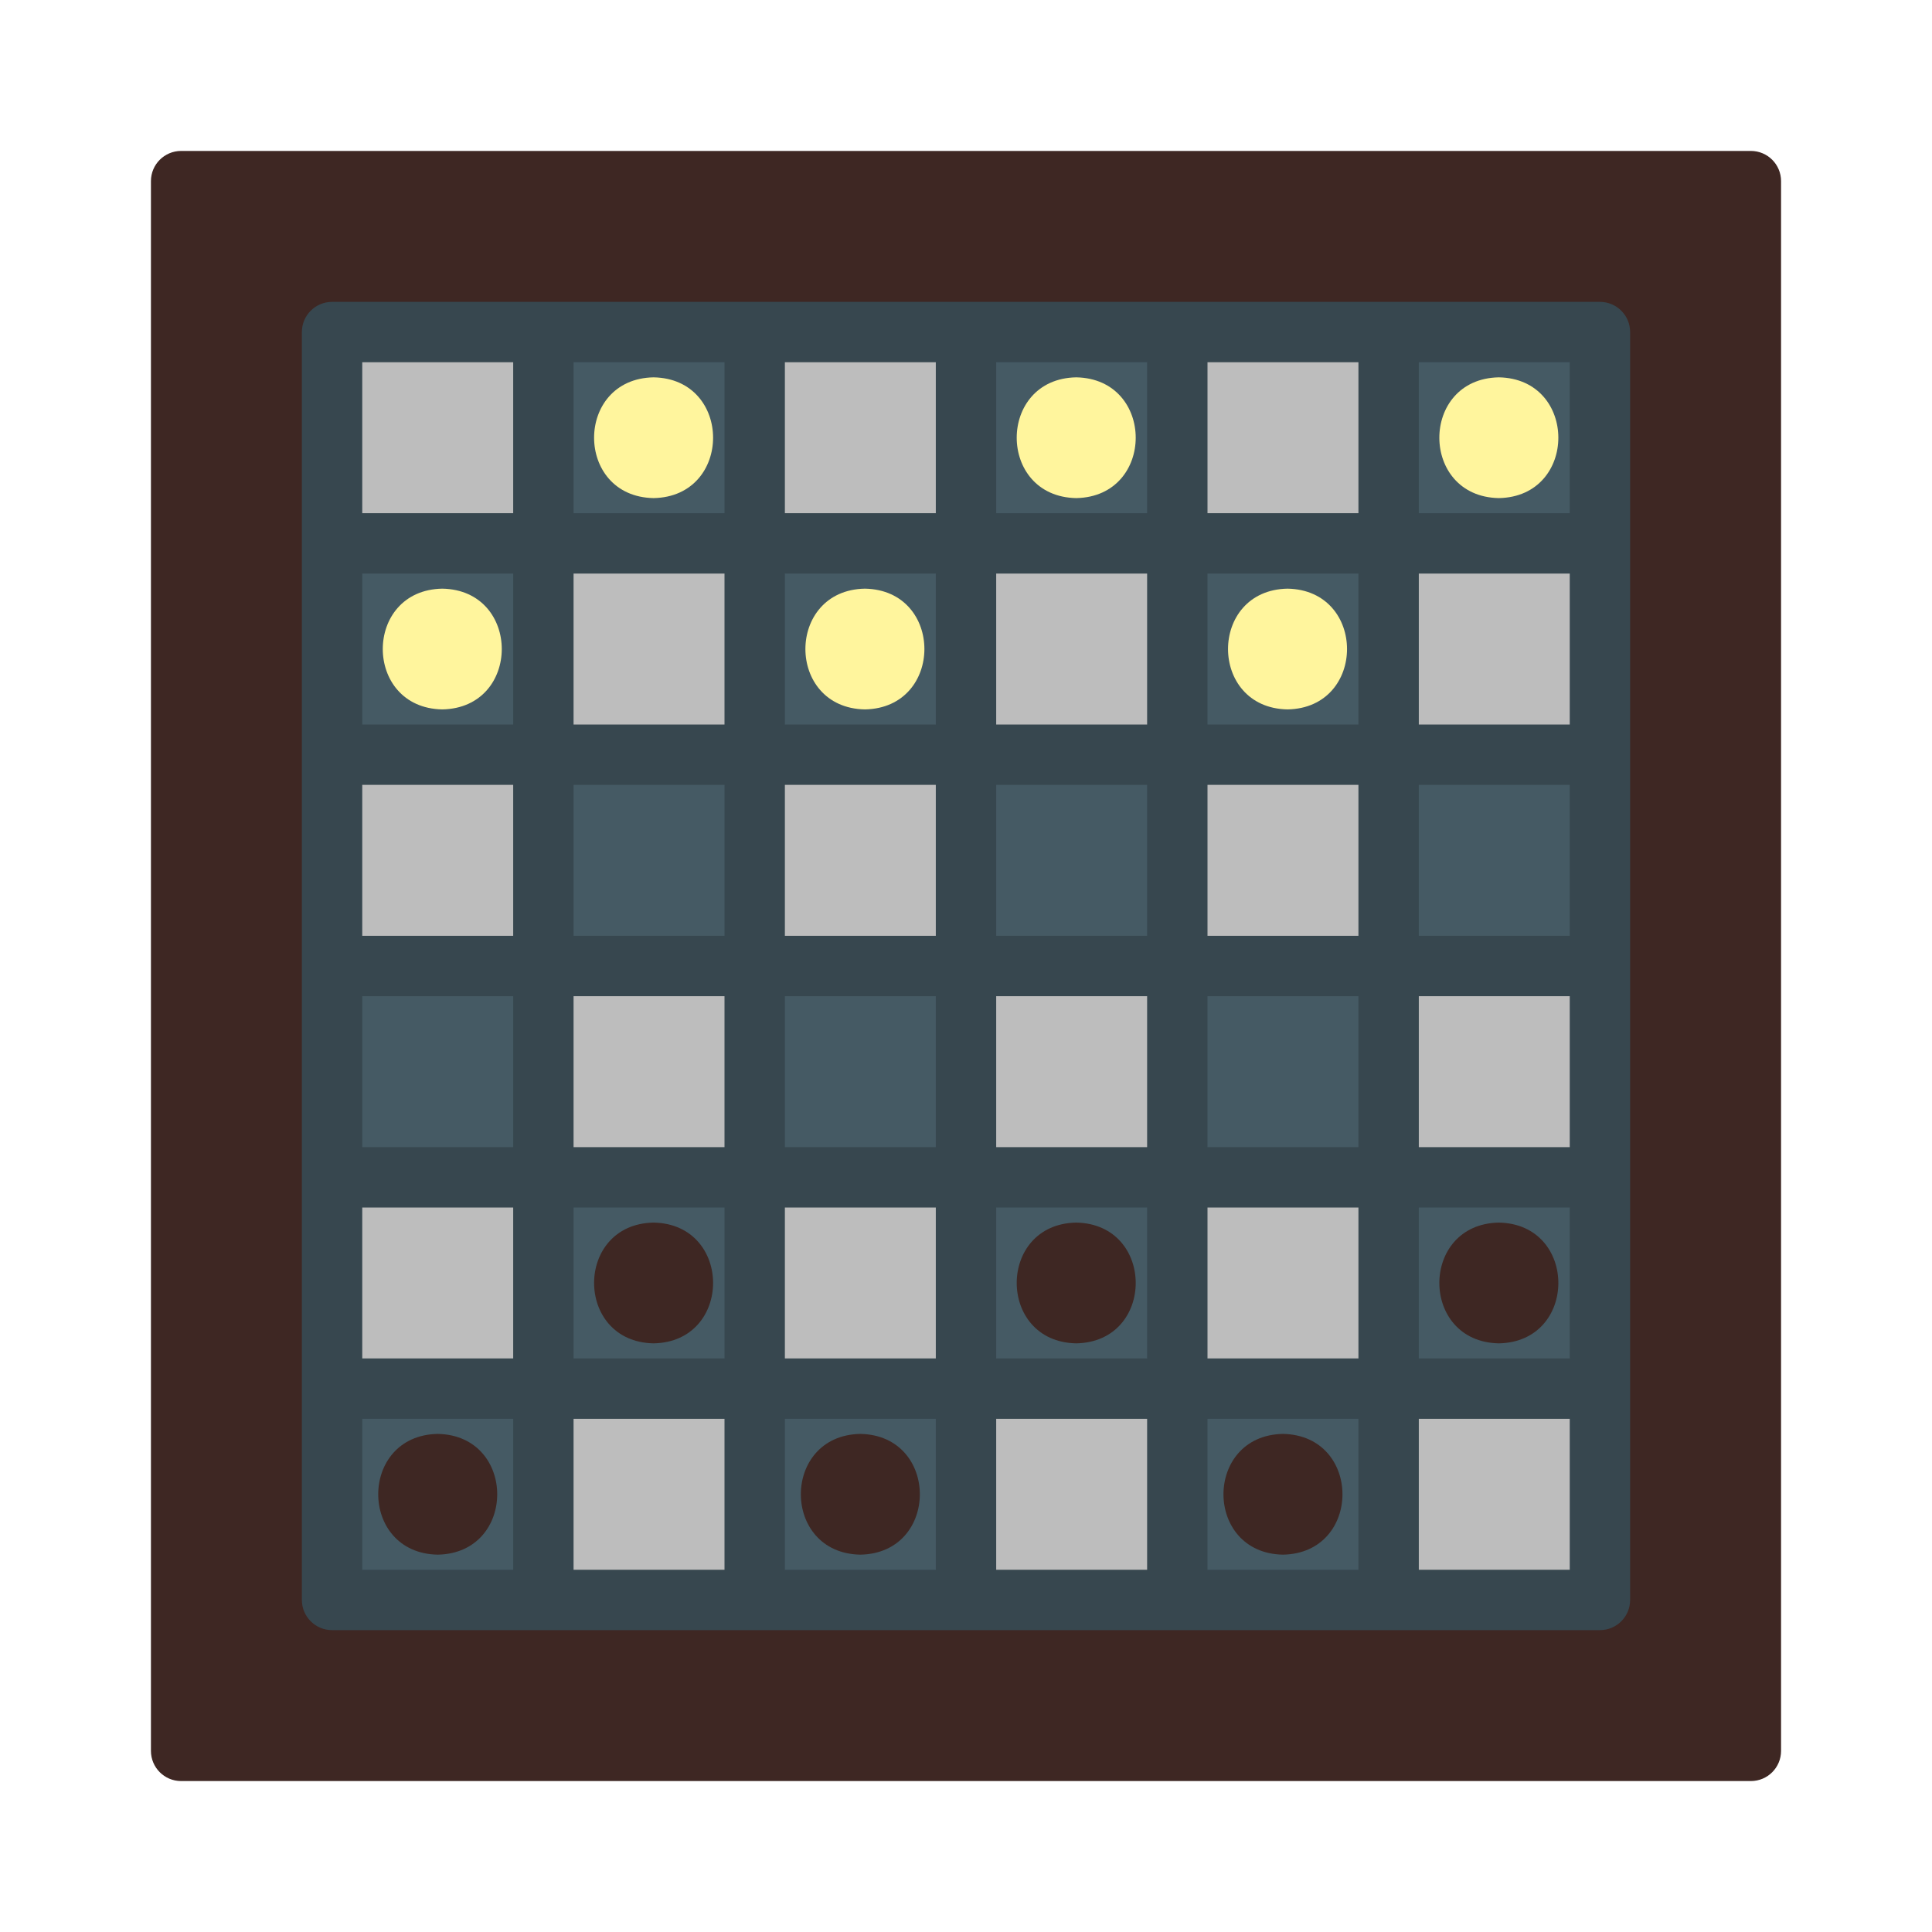
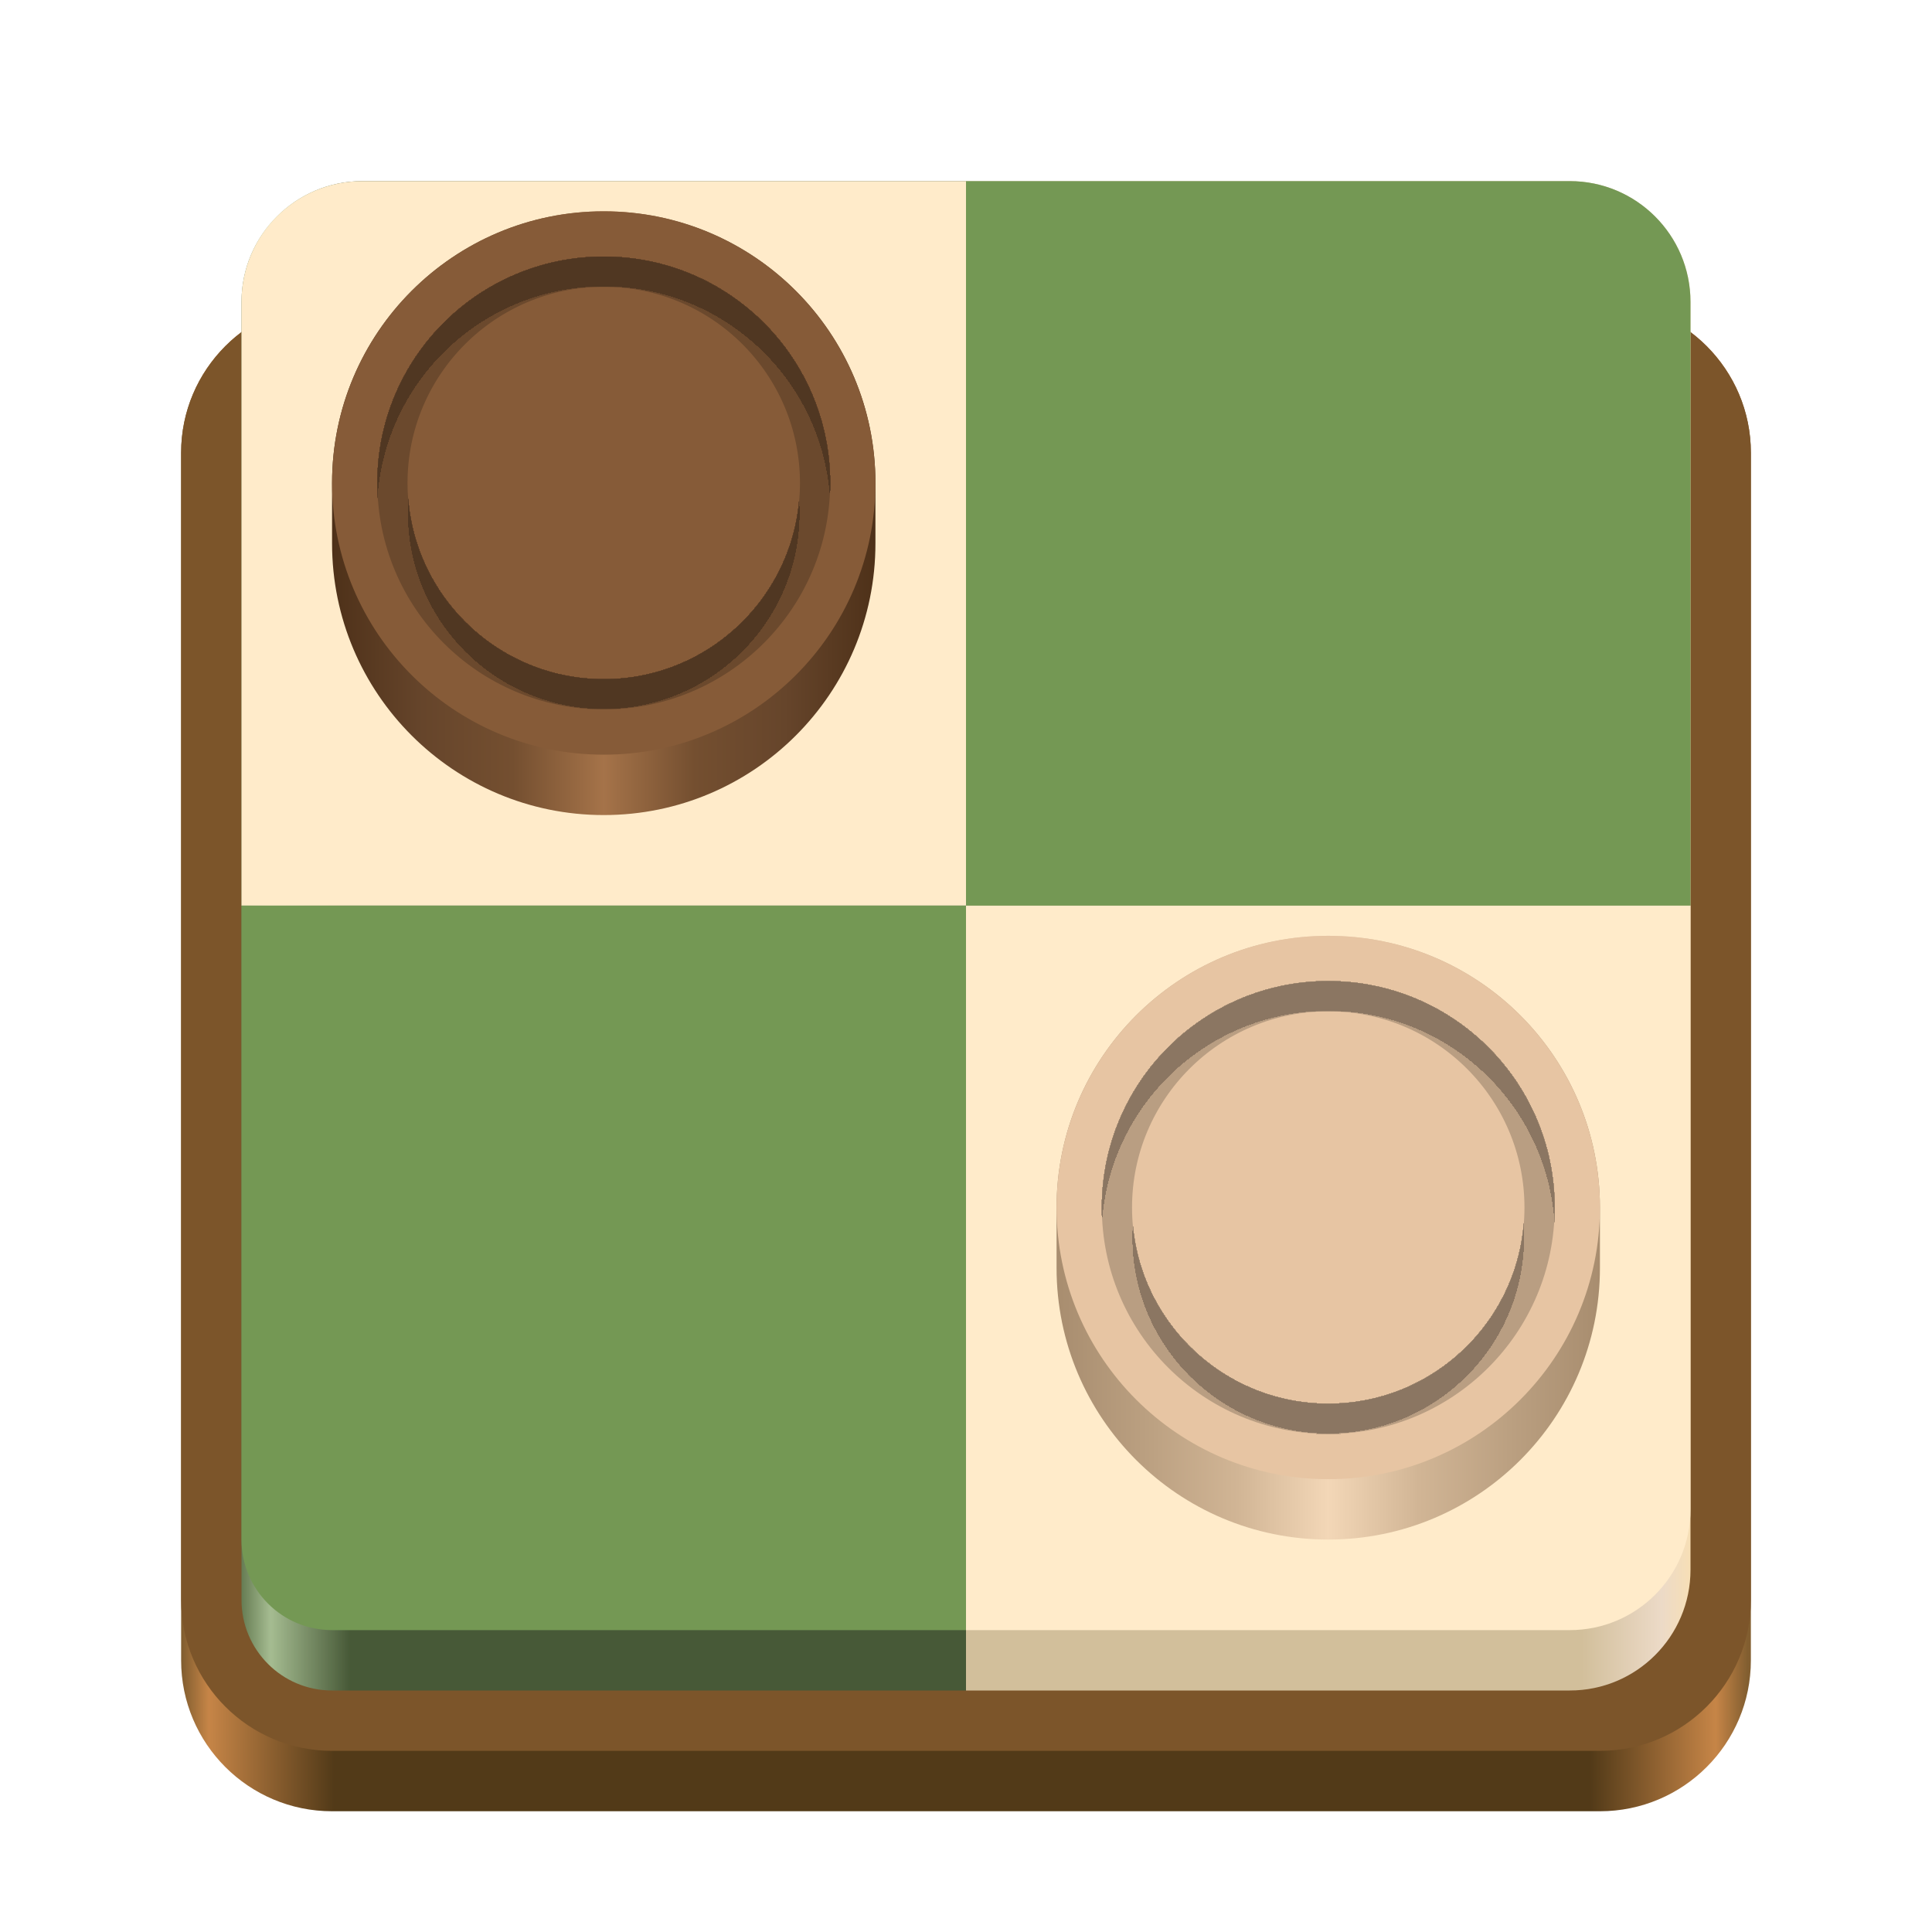
- <svg xmlns="http://www.w3.org/2000/svg" enable-background="new 0 0 64 64" viewBox="0 0 64 64" id="checkers">
-   <path fill="#3e2723" d="M58,5H6C5.447,5,5,5.448,5,6v52c0,0.552,0.447,1,1,1h52c0.553,0,1-0.448,1-1V6   C59,5.448,58.553,5,58,5z" />
-   <path fill="#bdbdbd" d="M52.045,11H11.955C11.427,11,11,11.427,11,11.955v40.091   C11,52.573,11.427,53,11.955,53h40.091C52.573,53,53,52.573,53,52.045V11.955   C53,11.427,52.573,11,52.045,11z" />
-   <rect width="6" height="6" x="11.5" y="46.5" fill="#455a64" />
-   <rect width="6" height="6" x="25.5" y="46.5" fill="#455a64" />
-   <rect width="6" height="6" x="39.5" y="46.5" fill="#455a64" />
-   <rect width="6" height="6" x="18.5" y="39.5" fill="#455a64" />
-   <rect width="6" height="6" x="32.5" y="39.5" fill="#455a64" />
-   <rect width="6" height="6" x="46.5" y="39.5" fill="#455a64" />
-   <rect width="6" height="6" x="18.5" y="25.5" fill="#455a64" />
-   <rect width="6" height="6" x="32.5" y="25.5" fill="#455a64" />
-   <rect width="6" height="6" x="46.5" y="25.5" fill="#455a64" />
-   <rect width="6" height="6" x="18.5" y="11.5" fill="#455a64" />
-   <rect width="6" height="6" x="32.5" y="11.5" fill="#455a64" />
-   <rect width="6" height="6" x="46.5" y="11.5" fill="#455a64" />
-   <rect width="6" height="6" x="11.5" y="32.5" fill="#455a64" />
-   <rect width="6" height="6" x="25.5" y="32.5" fill="#455a64" />
-   <rect width="6" height="6" x="39.5" y="32.5" fill="#455a64" />
-   <rect width="6" height="6" x="11.5" y="18.5" fill="#455a64" />
-   <rect width="6" height="6" x="25.5" y="18.5" fill="#455a64" />
-   <rect width="6" height="6" x="39.5" y="18.5" fill="#455a64" />
-   <path fill="#37474f" d="M11,54h42c0.553,0,1-0.448,1-1V11c0-0.552-0.447-1-1-1H11c-0.553,0-1,0.448-1,1v42   C10,53.552,10.447,54,11,54z M12,47h5v5h-5V47z M31,40v5h-5v-5H31z M26,38v-5h5v5H26z M33,40h5v5h-5V40z M33,38v-5h5v5H33z    M40,33h5v5h-5V33z M40,31v-5h5v5H40z M38,31h-5v-5h5V31z M33,24v-5h5v5H33z M31,24h-5v-5h5V24z M31,26v5h-5v-5H31z M24,31h-5v-5h5   V31z M24,33v5h-5v-5H24z M24,40v5h-5v-5H24z M24,47v5h-5v-5H24z M26,47h5v5h-5V47z M33,47h5v5h-5V47z M40,47h5v5h-5V47z M40,45v-5   h5v5H40z M47,40h5v5h-5V40z M47,38v-5h5v5H47z M47,31v-5h5v5H47z M47,24v-5h5v5H47z M45,24h-5v-5h5V24z M40,17v-5h5v5H40z M38,17   h-5v-5h5V17z M31,17h-5v-5h5V17z M24,17h-5v-5h5V17z M24,19v5h-5v-5H24z M17,24h-5v-5h5V24z M17,26v5h-5v-5H17z M17,33v5h-5v-5H17z    M17,40v5h-5v-5H17z M47,52v-5h5v5H47z M52,17h-5v-5h5V17z M17,12v5h-5v-5H17z" />
-   <path fill="#3e2723" d="M14.5 47.5c-2.628.047-2.628 3.953 0 4C17.128 51.453 17.128 47.547 14.5 47.5zM28.5 47.5c-2.628.047-2.628 3.953 0 4C31.128 51.453 31.128 47.547 28.5 47.5zM42.5 47.5c-2.628.047-2.628 3.953 0 4C45.128 51.453 45.128 47.547 42.5 47.5zM21.651 44.5c2.628-.047 2.628-3.953-0-4C19.023 40.547 19.023 44.453 21.651 44.5zM35.651 40.5c-2.628.047-2.628 3.953 0 4C38.28 44.453 38.279 40.547 35.651 40.5zM49.651 40.5c-2.628.047-2.628 3.953 0 4C52.28 44.453 52.279 40.547 49.651 40.5z" />
-   <path fill="#fff59d" d="M14.651 23.5c2.628-.047 2.628-3.953-0-4C12.023 19.547 12.023 23.453 14.651 23.5zM28.651 23.5c2.628-.047 2.628-3.953-0-4C26.023 19.547 26.023 23.453 28.651 23.5zM42.651 23.5c2.628-.047 2.628-3.953-0-4C40.023 19.547 40.023 23.453 42.651 23.5zM21.651 16.5c2.628-.047 2.628-3.953-0-4C19.023 12.547 19.023 16.453 21.651 16.5zM35.651 16.5c2.628-.047 2.628-3.953-0-4C33.023 12.547 33.023 16.453 35.651 16.5zM49.651 16.5c2.628-.047 2.628-3.953-0-4C47.023 12.547 47.023 16.453 49.651 16.5z" />
+ <svg xmlns="http://www.w3.org/2000/svg" width="128" height="128" fill="none" viewBox="0 0 128 128">
+   <rect width="104" height="100" x="12" y="20" fill="url(#a)" rx="10" />
+   <rect width="104" height="96" x="12" y="20" fill="#7c552a" rx="10" />
+   <path fill="url(#b)" d="M16 20a8 8 0 0 1 8-8h40v100H22a6 6 0 0 1-6-6z" />
+   <path fill="url(#c)" d="M64 12h40a8 8 0 0 1 8 8v84a8 8 0 0 1-8 8H64z" />
+   <path fill="#ffebca" d="M16 20a8 8 0 0 1 8-8h40v48H16zM64 60h48v40a8 8 0 0 1-8 8H64z" />
+   <path fill="#749854" d="M16 60h48v48H22a6 6 0 0 1-6-6zM64 12h40a8 8 0 0 1 8 8v40H64z" />
+   <rect width="36" height="40" x="70" y="62" fill="url(#d)" rx="18" />
+   <circle cx="88" cy="80" r="18" fill="#e7c5a3" />
+   <g filter="url(#e)">
+     <circle cx="88" cy="80" r="14" stroke="#000" stroke-opacity=".2" stroke-width="2" />
+   </g>
+   <rect width="36" height="40" x="22" y="14" fill="url(#f)" rx="18" />
+   <circle cx="40" cy="32" r="18" fill="#865b38" />
+   <g filter="url(#g)">
+     <circle cx="40" cy="32" r="14" stroke="#000" stroke-opacity=".2" stroke-width="2" />
+   </g>
+   <defs>
+     <linearGradient id="a" x1="12" x2="116.002" y1="35.833" y2="36.164" gradientUnits="userSpaceOnUse">
+       <stop offset=".003" stop-color="#825e30" />
+       <stop offset=".02" stop-color="#c68547" />
+       <stop offset=".1" stop-color="#523a18" />
+       <stop offset=".9" stop-color="#523a18" />
+       <stop offset=".98" stop-color="#c68547" />
+       <stop offset="1" stop-color="#825e30" />
+     </linearGradient>
+     <linearGradient id="b" x1="64" x2="16" y1="112" y2="112" gradientUnits="userSpaceOnUse">
+       <stop offset=".85" stop-color="#475937" />
+       <stop offset=".96" stop-color="#a5bc91" />
+       <stop offset="1" stop-color="#667c53" />
+     </linearGradient>
+     <linearGradient id="c" x1="112" x2="64" y1="112" y2="112" gradientUnits="userSpaceOnUse">
+       <stop stop-color="#f7dfb6" />
+       <stop offset=".04" stop-color="#ecdac7" />
+       <stop offset=".15" stop-color="#d2bf9b" />
+     </linearGradient>
+     <linearGradient id="d" x1="70" x2="106" y1="102" y2="102" gradientUnits="userSpaceOnUse">
+       <stop stop-color="#a88d6f" />
+       <stop offset=".167" stop-color="#bba081" />
+       <stop offset=".333" stop-color="#d1b595" />
+       <stop offset=".5" stop-color="#f3d7b7" />
+       <stop offset=".667" stop-color="#d1b595" />
+       <stop offset=".833" stop-color="#bba081" />
+       <stop offset="1" stop-color="#a88d6f" />
+     </linearGradient>
+     <linearGradient id="f" x1="22" x2="58" y1="54" y2="54" gradientUnits="userSpaceOnUse">
+       <stop stop-color="#4e3119" />
+       <stop offset=".167" stop-color="#66452b" />
+       <stop offset=".333" stop-color="#744f30" />
+       <stop offset=".5" stop-color="#a57349" />
+       <stop offset=".667" stop-color="#744f30" />
+       <stop offset=".833" stop-color="#66452b" />
+       <stop offset="1" stop-color="#4e3119" />
+     </linearGradient>
+     <filter id="e" width="30" height="30" x="73" y="65" color-interpolation-filters="sRGB" filterUnits="userSpaceOnUse">
+       <feFlood flood-opacity="0" result="BackgroundImageFix" />
+       <feBlend in="SourceGraphic" in2="BackgroundImageFix" result="shape" />
+       <feColorMatrix in="SourceAlpha" result="hardAlpha" values="0 0 0 0 0 0 0 0 0 0 0 0 0 0 0 0 0 0 127 0" />
+       <feOffset dy="2" />
+       <feComposite in2="hardAlpha" k2="-1" k3="1" operator="arithmetic" />
+       <feColorMatrix values="0 0 0 0 0 0 0 0 0 0 0 0 0 0 0 0 0 0 0.25 0" />
+       <feBlend in2="shape" result="effect1_innerShadow_298_10" />
+     </filter>
+     <filter id="g" width="30" height="30" x="25" y="17" color-interpolation-filters="sRGB" filterUnits="userSpaceOnUse">
+       <feFlood flood-opacity="0" result="BackgroundImageFix" />
+       <feBlend in="SourceGraphic" in2="BackgroundImageFix" result="shape" />
+       <feColorMatrix in="SourceAlpha" result="hardAlpha" values="0 0 0 0 0 0 0 0 0 0 0 0 0 0 0 0 0 0 127 0" />
+       <feOffset dy="2" />
+       <feComposite in2="hardAlpha" k2="-1" k3="1" operator="arithmetic" />
+       <feColorMatrix values="0 0 0 0 0 0 0 0 0 0 0 0 0 0 0 0 0 0 0.25 0" />
+       <feBlend in2="shape" result="effect1_innerShadow_298_10" />
+     </filter>
+   </defs>
</svg>
